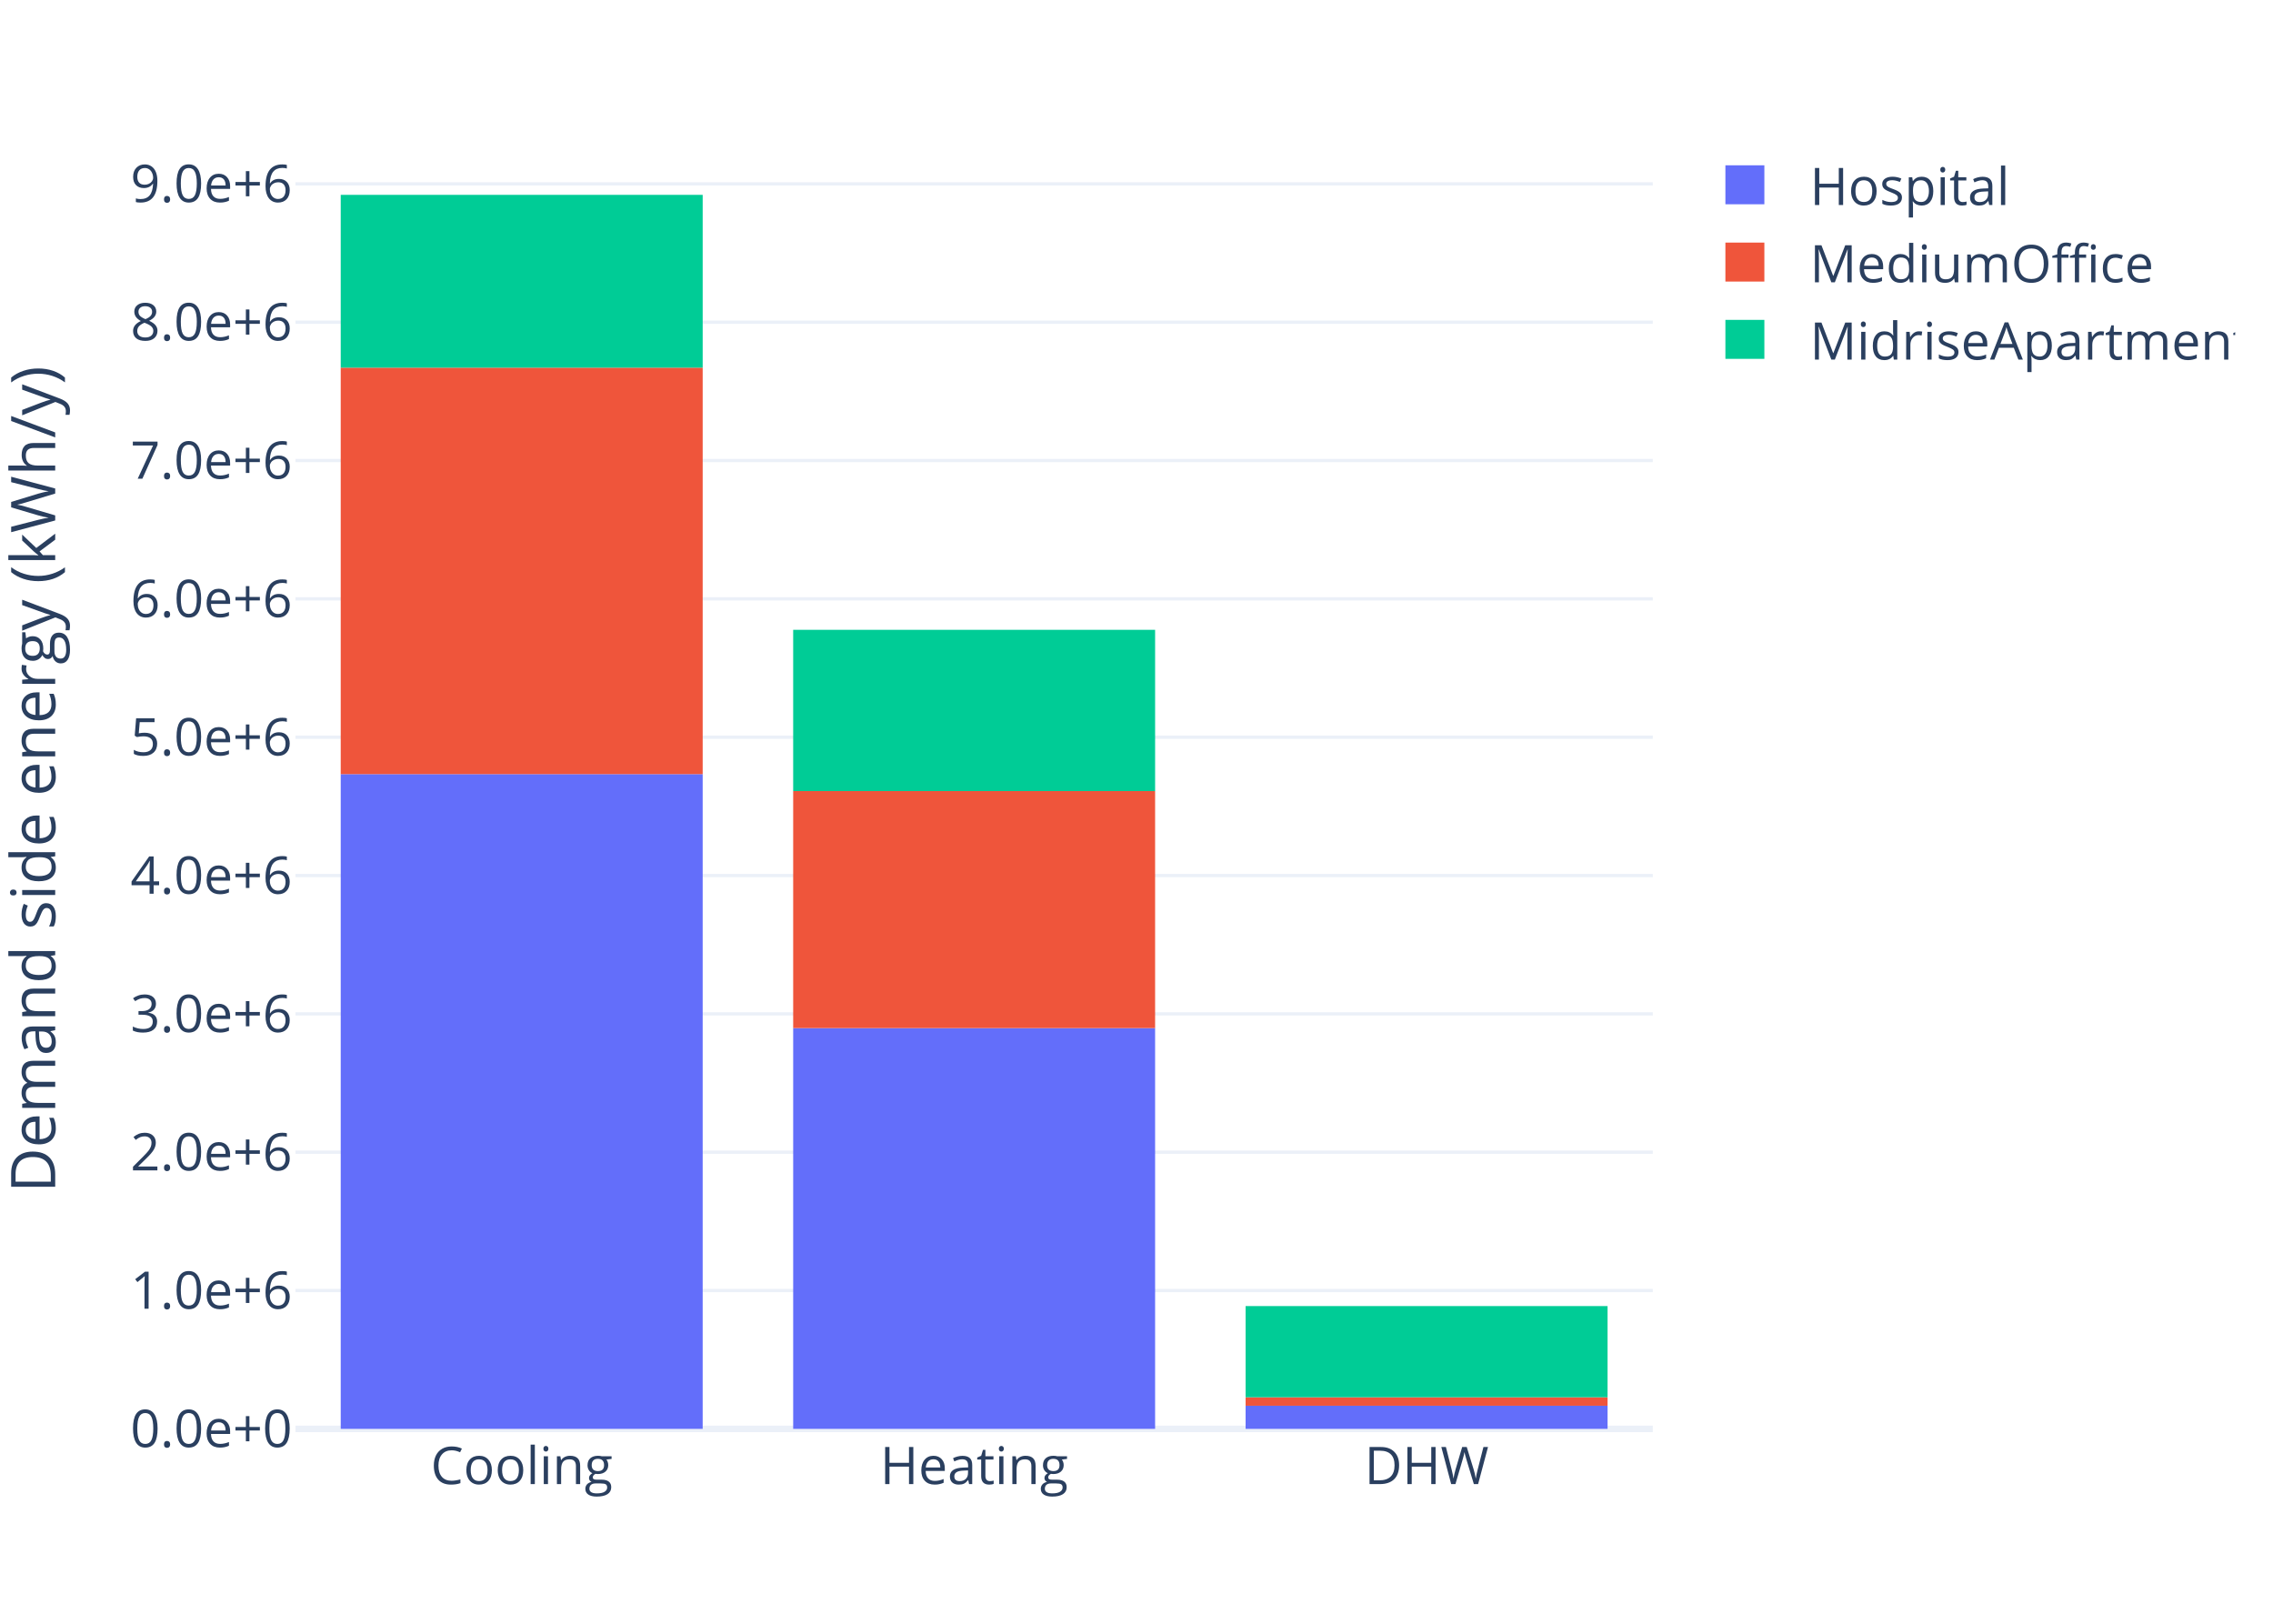
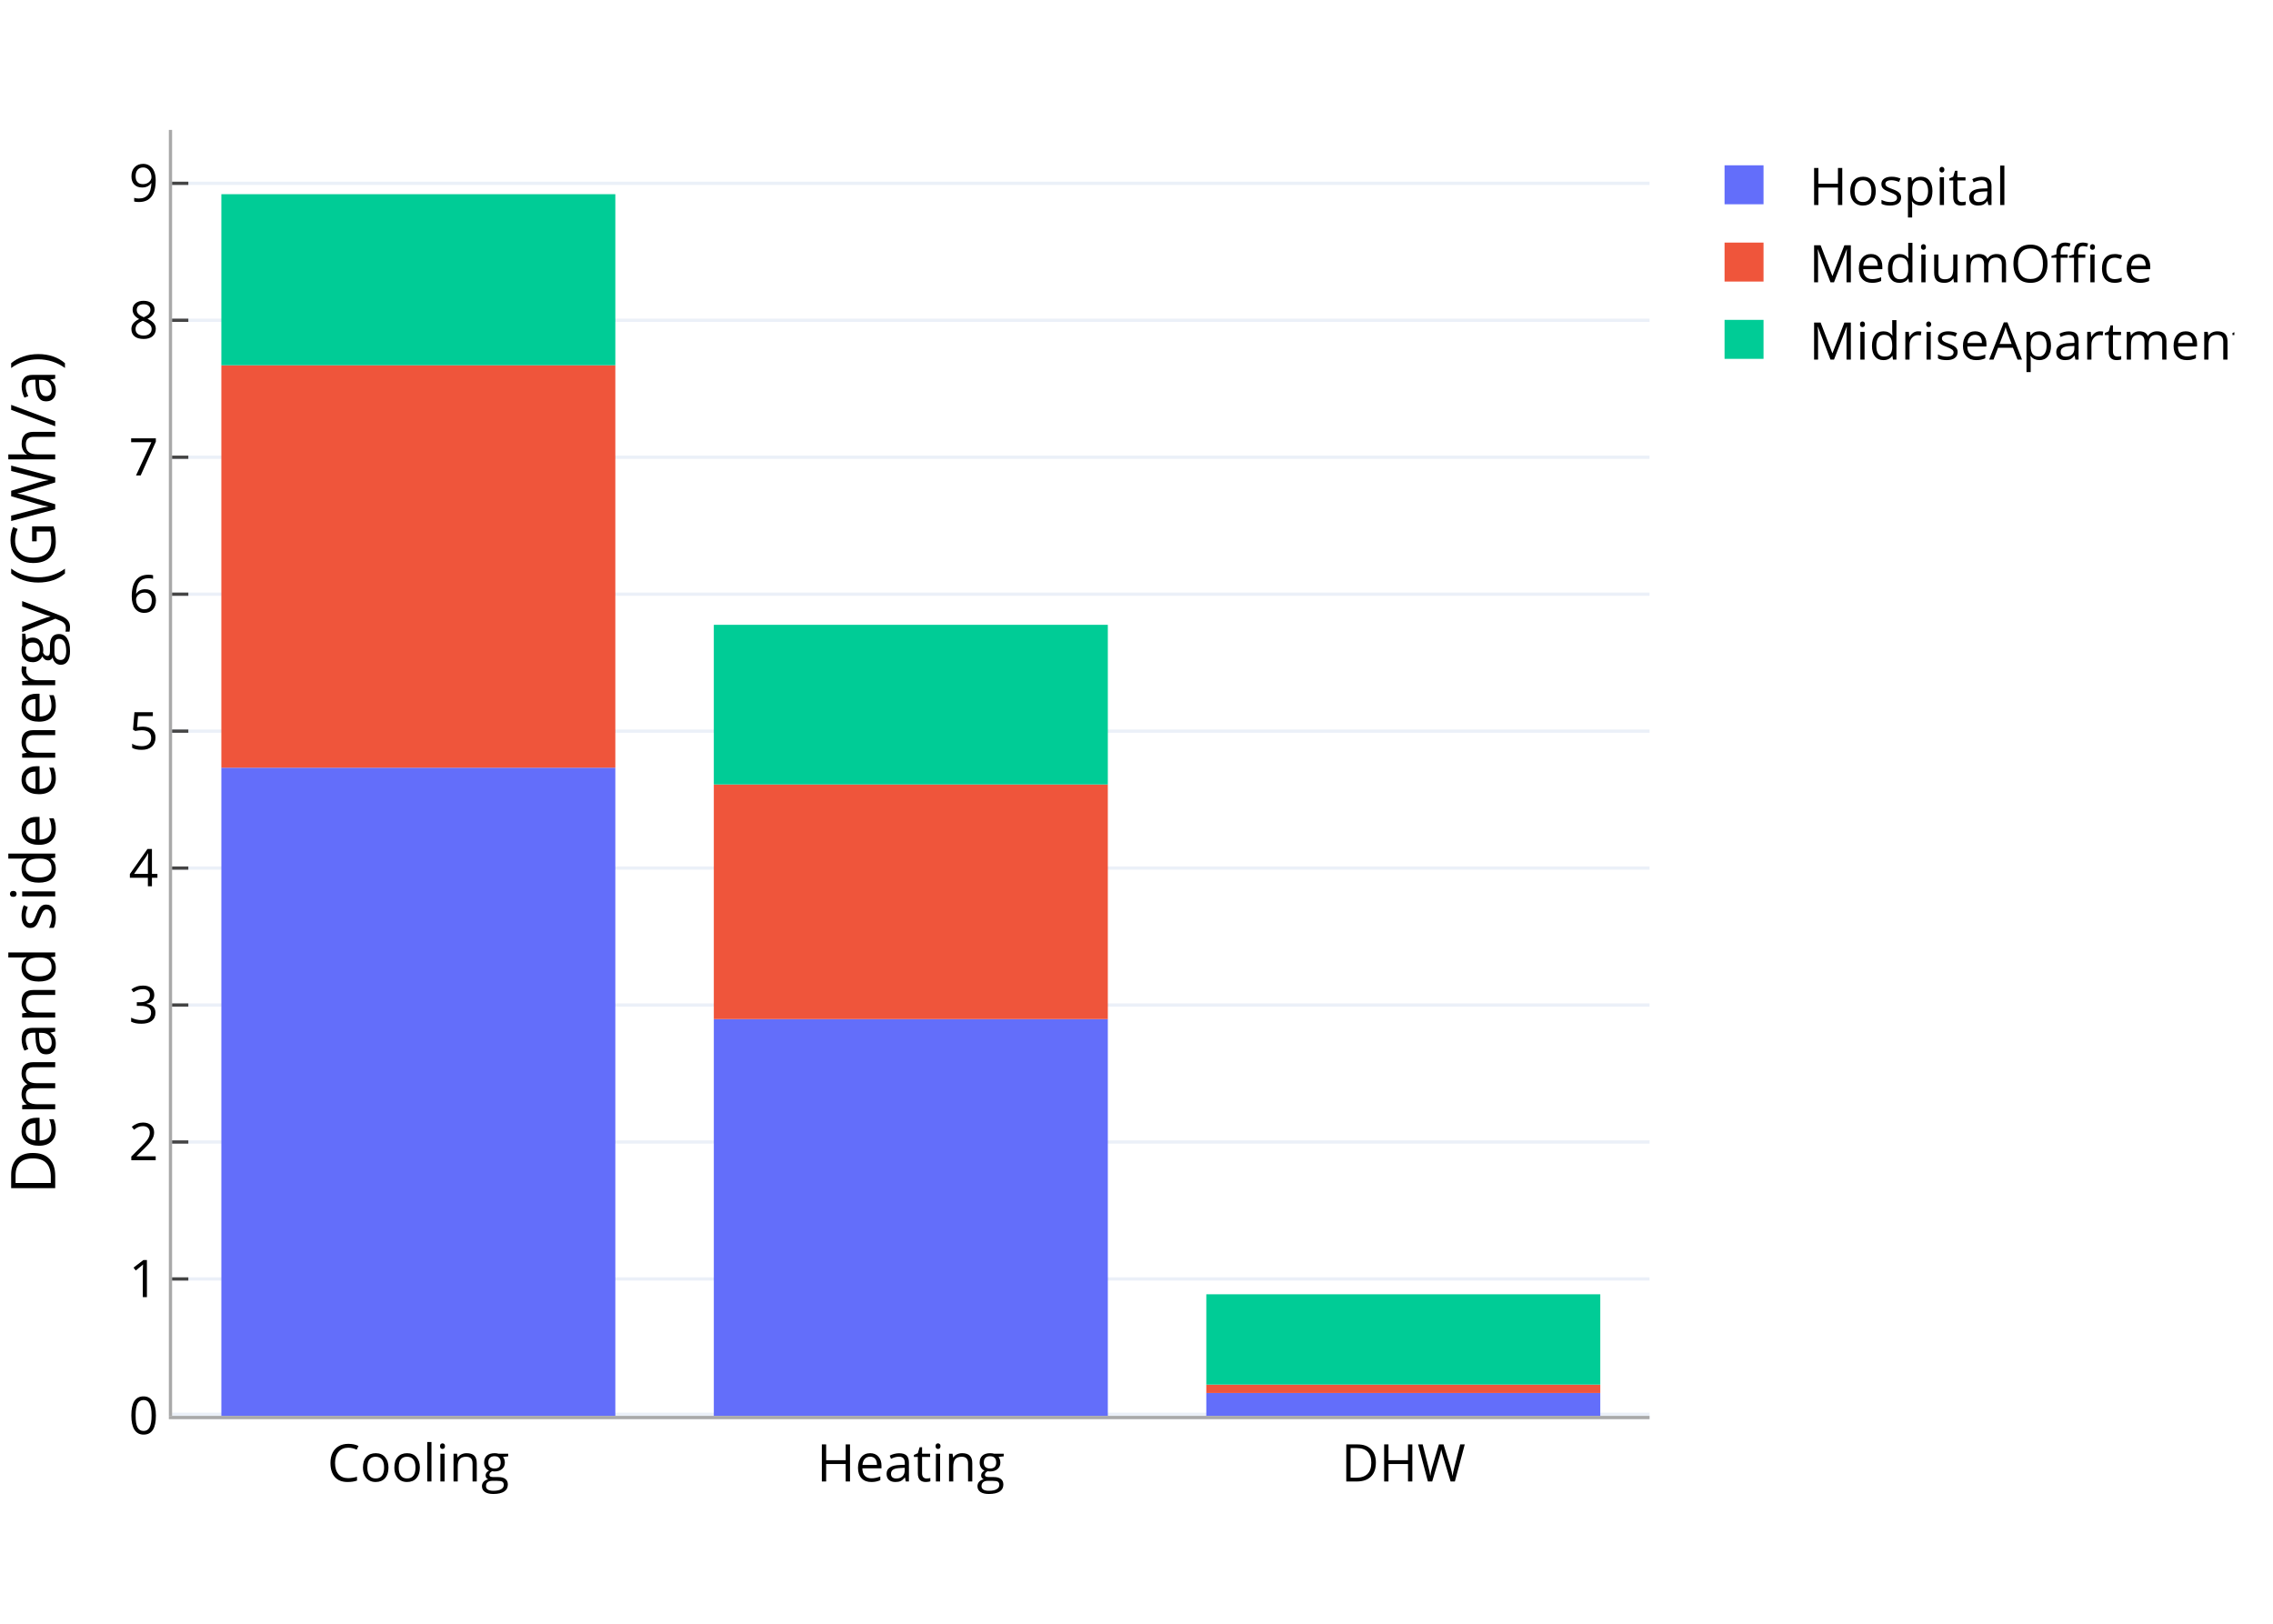
<svg xmlns="http://www.w3.org/2000/svg" class="main-svg" width="700" height="500" style="" viewBox="0 0 700 500">
  <rect x="0" y="0" width="700" height="500" style="fill: rgb(255, 255, 255); fill-opacity: 1;" />
-   <defs id="defs-750137">
+   <defs id="defs-e2ec27">
    <g class="clips">
-       <clipPath id="clip750137xyplot" class="plotclip">
-         <rect width="418" height="400" />
-       </clipPath>
-       <clipPath class="axesclip" id="clip750137x">
-         <rect x="91" y="0" width="418" height="500" />
-       </clipPath>
-       <clipPath class="axesclip" id="clip750137y">
-         <rect x="0" y="40" width="700" height="400" />
-       </clipPath>
-       <clipPath class="axesclip" id="clip750137xy">
-         <rect x="91" y="40" width="418" height="400" />
+       <clipPath id="clipe2ec27xyplot" class="plotclip">
+         <rect width="455" height="396" />
+       </clipPath>
+       <clipPath class="axesclip" id="clipe2ec27x">
+         <rect x="53" y="0" width="455" height="500" />
+       </clipPath>
+       <clipPath class="axesclip" id="clipe2ec27y">
+         <rect x="0" y="40" width="700" height="396" />
+       </clipPath>
+       <clipPath class="axesclip" id="clipe2ec27xy">
+         <rect x="53" y="40" width="455" height="396" />
      </clipPath>
    </g>
    <g class="gradients" />
    <g class="patterns" />
  </defs>
  <g class="bglayer" />
  <g class="layer-below">
    <g class="imagelayer" />
    <g class="shapelayer" />
  </g>
  <g class="cartesianlayer">
    <g class="subplot xy">
      <g class="layer-subplot">
        <g class="shapelayer" />
        <g class="imagelayer" />
      </g>
+       <g class="minor-gridlayer">
+         <g class="x" />
+         <g class="y" />
+       </g>
      <g class="gridlayer">
        <g class="x" />
        <g class="y">
-           <path class="ygrid crisp" transform="translate(0,397.4)" d="M91,0h418" style="stroke: rgb(235, 240, 248); stroke-opacity: 1; stroke-width: 1px;" />
-           <path class="ygrid crisp" transform="translate(0,354.8)" d="M91,0h418" style="stroke: rgb(235, 240, 248); stroke-opacity: 1; stroke-width: 1px;" />
-           <path class="ygrid crisp" transform="translate(0,312.21)" d="M91,0h418" style="stroke: rgb(235, 240, 248); stroke-opacity: 1; stroke-width: 1px;" />
-           <path class="ygrid crisp" transform="translate(0,269.61)" d="M91,0h418" style="stroke: rgb(235, 240, 248); stroke-opacity: 1; stroke-width: 1px;" />
-           <path class="ygrid crisp" transform="translate(0,227.01)" d="M91,0h418" style="stroke: rgb(235, 240, 248); stroke-opacity: 1; stroke-width: 1px;" />
-           <path class="ygrid crisp" transform="translate(0,184.41)" d="M91,0h418" style="stroke: rgb(235, 240, 248); stroke-opacity: 1; stroke-width: 1px;" />
-           <path class="ygrid crisp" transform="translate(0,141.81)" d="M91,0h418" style="stroke: rgb(235, 240, 248); stroke-opacity: 1; stroke-width: 1px;" />
-           <path class="ygrid crisp" transform="translate(0,99.22)" d="M91,0h418" style="stroke: rgb(235, 240, 248); stroke-opacity: 1; stroke-width: 1px;" />
-           <path class="ygrid crisp" transform="translate(0,56.62)" d="M91,0h418" style="stroke: rgb(235, 240, 248); stroke-opacity: 1; stroke-width: 1px;" />
+           <path class="ygrid crisp" transform="translate(0,393.83)" d="M53,0h455" style="stroke: rgb(235, 240, 248); stroke-opacity: 1; stroke-width: 1px;" />
+           <path class="ygrid crisp" transform="translate(0,351.66)" d="M53,0h455" style="stroke: rgb(235, 240, 248); stroke-opacity: 1; stroke-width: 1px;" />
+           <path class="ygrid crisp" transform="translate(0,309.48)" d="M53,0h455" style="stroke: rgb(235, 240, 248); stroke-opacity: 1; stroke-width: 1px;" />
+           <path class="ygrid crisp" transform="translate(0,267.31)" d="M53,0h455" style="stroke: rgb(235, 240, 248); stroke-opacity: 1; stroke-width: 1px;" />
+           <path class="ygrid crisp" transform="translate(0,225.14)" d="M53,0h455" style="stroke: rgb(235, 240, 248); stroke-opacity: 1; stroke-width: 1px;" />
+           <path class="ygrid crisp" transform="translate(0,182.97)" d="M53,0h455" style="stroke: rgb(235, 240, 248); stroke-opacity: 1; stroke-width: 1px;" />
+           <path class="ygrid crisp" transform="translate(0,140.8)" d="M53,0h455" style="stroke: rgb(235, 240, 248); stroke-opacity: 1; stroke-width: 1px;" />
+           <path class="ygrid crisp" transform="translate(0,98.62)" d="M53,0h455" style="stroke: rgb(235, 240, 248); stroke-opacity: 1; stroke-width: 1px;" />
+           <path class="ygrid crisp" transform="translate(0,56.45)" d="M53,0h455" style="stroke: rgb(235, 240, 248); stroke-opacity: 1; stroke-width: 1px;" />
        </g>
      </g>
      <g class="zerolinelayer">
-         <path class="yzl zl crisp" transform="translate(0,440)" d="M91,0h418" style="stroke: rgb(235, 240, 248); stroke-opacity: 1; stroke-width: 2px;" />
+         <path class="yzl zl crisp" transform="translate(0,436)" d="M53,0h455" style="stroke: rgb(235, 240, 248); stroke-opacity: 1; stroke-width: 2px;" />
      </g>
      <path class="xlines-below" />
      <path class="ylines-below" />
      <g class="overlines-below" />
      <g class="xaxislayer-below" />
      <g class="yaxislayer-below" />
      <g class="overaxes-below" />
-       <g class="plot" transform="translate(91,40)" clip-path="url(#clip750137xyplot)">
+       <g class="plot" transform="translate(53,40)" clip-path="url(#clipe2ec27xyplot)">
        <g class="barlayer mlayer">
          <g class="trace bars" style="opacity: 1;">
            <g class="points">
              <g class="point">
-                 <path d="M13.93,400V198.38H125.4V400Z" style="vector-effect: non-scaling-stroke; opacity: 1; stroke-width: 0px; fill: rgb(99, 110, 250); fill-opacity: 1;" />
-               </g>
-               <g class="point">
-                 <path d="M153.27,400V276.58H264.73V400Z" style="vector-effect: non-scaling-stroke; opacity: 1; stroke-width: 0px; fill: rgb(99, 110, 250); fill-opacity: 1;" />
-               </g>
-               <g class="point">
-                 <path d="M292.6,400V392.87H404.07V400Z" style="vector-effect: non-scaling-stroke; opacity: 1; stroke-width: 0px; fill: rgb(99, 110, 250); fill-opacity: 1;" />
+                 <path d="M15.17,396V196.39H136.5V396Z" style="vector-effect: non-scaling-stroke; opacity: 1; stroke-width: 0px; fill: rgb(99, 110, 250); fill-opacity: 1;" />
+               </g>
+               <g class="point">
+                 <path d="M166.83,396V273.81H288.17V396Z" style="vector-effect: non-scaling-stroke; opacity: 1; stroke-width: 0px; fill: rgb(99, 110, 250); fill-opacity: 1;" />
+               </g>
+               <g class="point">
+                 <path d="M318.5,396V388.94H439.83V396Z" style="vector-effect: non-scaling-stroke; opacity: 1; stroke-width: 0px; fill: rgb(99, 110, 250); fill-opacity: 1;" />
              </g>
            </g>
          </g>
          <g class="trace bars" style="opacity: 1;">
            <g class="points">
              <g class="point">
-                 <path d="M13.93,198.38V73.21H125.4V198.38Z" style="vector-effect: non-scaling-stroke; opacity: 1; stroke-width: 0px; fill: rgb(239, 85, 59); fill-opacity: 1;" />
-               </g>
-               <g class="point">
-                 <path d="M153.27,276.58V203.6H264.73V276.58Z" style="vector-effect: non-scaling-stroke; opacity: 1; stroke-width: 0px; fill: rgb(239, 85, 59); fill-opacity: 1;" />
-               </g>
-               <g class="point">
-                 <path d="M292.6,392.87V390.26H404.07V392.87Z" style="vector-effect: non-scaling-stroke; opacity: 1; stroke-width: 0px; fill: rgb(239, 85, 59); fill-opacity: 1;" />
+                 <path d="M15.17,196.39V72.47H136.5V196.39Z" style="vector-effect: non-scaling-stroke; opacity: 1; stroke-width: 0px; fill: rgb(239, 85, 59); fill-opacity: 1;" />
+               </g>
+               <g class="point">
+                 <path d="M166.83,273.81V201.56H288.17V273.81Z" style="vector-effect: non-scaling-stroke; opacity: 1; stroke-width: 0px; fill: rgb(239, 85, 59); fill-opacity: 1;" />
+               </g>
+               <g class="point">
+                 <path d="M318.5,388.94V386.36H439.83V388.94Z" style="vector-effect: non-scaling-stroke; opacity: 1; stroke-width: 0px; fill: rgb(239, 85, 59); fill-opacity: 1;" />
              </g>
            </g>
          </g>
          <g class="trace bars" style="opacity: 1;">
            <g class="points">
              <g class="point">
-                 <path d="M13.93,73.21V20H125.4V73.21Z" style="vector-effect: non-scaling-stroke; opacity: 1; stroke-width: 0px; fill: rgb(0, 204, 150); fill-opacity: 1;" />
-               </g>
-               <g class="point">
-                 <path d="M153.27,203.6V153.94H264.73V203.6Z" style="vector-effect: non-scaling-stroke; opacity: 1; stroke-width: 0px; fill: rgb(0, 204, 150); fill-opacity: 1;" />
-               </g>
-               <g class="point">
-                 <path d="M292.6,390.26V362.18H404.07V390.26Z" style="vector-effect: non-scaling-stroke; opacity: 1; stroke-width: 0px; fill: rgb(0, 204, 150); fill-opacity: 1;" />
+                 <path d="M15.17,72.47V19.8H136.5V72.47Z" style="vector-effect: non-scaling-stroke; opacity: 1; stroke-width: 0px; fill: rgb(0, 204, 150); fill-opacity: 1;" />
+               </g>
+               <g class="point">
+                 <path d="M166.83,201.56V152.4H288.17V201.56Z" style="vector-effect: non-scaling-stroke; opacity: 1; stroke-width: 0px; fill: rgb(0, 204, 150); fill-opacity: 1;" />
+               </g>
+               <g class="point">
+                 <path d="M318.5,386.36V358.55H439.83V386.36Z" style="vector-effect: non-scaling-stroke; opacity: 1; stroke-width: 0px; fill: rgb(0, 204, 150); fill-opacity: 1;" />
              </g>
            </g>
          </g>
        </g>
      </g>
      <g class="overplot" />
-       <path class="xlines-above crisp" d="M0,0" style="fill: none;" />
-       <path class="ylines-above crisp" d="M0,0" style="fill: none;" />
+       <path class="xlines-above crisp" d="M52,436.5H508" style="fill: none; stroke-width: 1px; stroke: rgb(169, 169, 169); stroke-opacity: 1;" />
+       <path class="ylines-above crisp" d="M52.5,40V436" style="fill: none; stroke-width: 1px; stroke: rgb(169, 169, 169); stroke-opacity: 1;" />
      <g class="overlines-above" />
      <g class="xaxislayer-above">
        <g class="xtick">
-           <text text-anchor="middle" x="0" y="457" transform="translate(160.67,0)" style="font-family: 'Open Sans', verdana, arial, sans-serif; font-size: 16px; fill: rgb(42, 63, 95); fill-opacity: 1; white-space: pre; opacity: 1;">Cooling</text>
+           <text text-anchor="middle" x="0" y="456.2" transform="translate(128.83,0)" style="font-family: 'Open Sans', verdana, arial, sans-serif; font-size: 16px; fill: rgb(0, 0, 0); fill-opacity: 1; white-space: pre; opacity: 1;">Cooling</text>
        </g>
        <g class="xtick">
-           <text text-anchor="middle" x="0" y="457" transform="translate(300,0)" style="font-family: 'Open Sans', verdana, arial, sans-serif; font-size: 16px; fill: rgb(42, 63, 95); fill-opacity: 1; white-space: pre; opacity: 1;">Heating</text>
+           <text text-anchor="middle" x="0" y="456.2" transform="translate(280.5,0)" style="font-family: 'Open Sans', verdana, arial, sans-serif; font-size: 16px; fill: rgb(0, 0, 0); fill-opacity: 1; white-space: pre; opacity: 1;">Heating</text>
        </g>
        <g class="xtick">
-           <text text-anchor="middle" x="0" y="457" transform="translate(439.33,0)" style="font-family: 'Open Sans', verdana, arial, sans-serif; font-size: 16px; fill: rgb(42, 63, 95); fill-opacity: 1; white-space: pre; opacity: 1;">DHW</text>
+           <text text-anchor="middle" x="0" y="456.2" transform="translate(432.17,0)" style="font-family: 'Open Sans', verdana, arial, sans-serif; font-size: 16px; fill: rgb(0, 0, 0); fill-opacity: 1; white-space: pre; opacity: 1;">DHW</text>
        </g>
      </g>
      <g class="yaxislayer-above">
-         <g class="ytick">
-           <text text-anchor="end" x="90" y="5.6" transform="translate(0,440)" style="font-family: 'Open Sans', verdana, arial, sans-serif; font-size: 16px; fill: rgb(42, 63, 95); fill-opacity: 1; white-space: pre; opacity: 1;">0.0e+0</text>
-         </g>
-         <g class="ytick">
-           <text text-anchor="end" x="90" y="5.6" style="font-family: 'Open Sans', verdana, arial, sans-serif; font-size: 16px; fill: rgb(42, 63, 95); fill-opacity: 1; white-space: pre; opacity: 1;" transform="translate(0,397.4)">1.0e+6</text>
-         </g>
-         <g class="ytick">
-           <text text-anchor="end" x="90" y="5.6" style="font-family: 'Open Sans', verdana, arial, sans-serif; font-size: 16px; fill: rgb(42, 63, 95); fill-opacity: 1; white-space: pre; opacity: 1;" transform="translate(0,354.8)">2.0e+6</text>
-         </g>
-         <g class="ytick">
-           <text text-anchor="end" x="90" y="5.6" style="font-family: 'Open Sans', verdana, arial, sans-serif; font-size: 16px; fill: rgb(42, 63, 95); fill-opacity: 1; white-space: pre; opacity: 1;" transform="translate(0,312.21)">3.0e+6</text>
-         </g>
-         <g class="ytick">
-           <text text-anchor="end" x="90" y="5.6" style="font-family: 'Open Sans', verdana, arial, sans-serif; font-size: 16px; fill: rgb(42, 63, 95); fill-opacity: 1; white-space: pre; opacity: 1;" transform="translate(0,269.61)">4.0e+6</text>
-         </g>
-         <g class="ytick">
-           <text text-anchor="end" x="90" y="5.6" style="font-family: 'Open Sans', verdana, arial, sans-serif; font-size: 16px; fill: rgb(42, 63, 95); fill-opacity: 1; white-space: pre; opacity: 1;" transform="translate(0,227.01)">5.0e+6</text>
-         </g>
-         <g class="ytick">
-           <text text-anchor="end" x="90" y="5.6" style="font-family: 'Open Sans', verdana, arial, sans-serif; font-size: 16px; fill: rgb(42, 63, 95); fill-opacity: 1; white-space: pre; opacity: 1;" transform="translate(0,184.41)">6.0e+6</text>
-         </g>
-         <g class="ytick">
-           <text text-anchor="end" x="90" y="5.6" style="font-family: 'Open Sans', verdana, arial, sans-serif; font-size: 16px; fill: rgb(42, 63, 95); fill-opacity: 1; white-space: pre; opacity: 1;" transform="translate(0,141.81)">7.0e+6</text>
-         </g>
-         <g class="ytick">
-           <text text-anchor="end" x="90" y="5.6" style="font-family: 'Open Sans', verdana, arial, sans-serif; font-size: 16px; fill: rgb(42, 63, 95); fill-opacity: 1; white-space: pre; opacity: 1;" transform="translate(0,99.22)">8.0e+6</text>
-         </g>
-         <g class="ytick">
-           <text text-anchor="end" x="90" y="5.6" style="font-family: 'Open Sans', verdana, arial, sans-serif; font-size: 16px; fill: rgb(42, 63, 95); fill-opacity: 1; white-space: pre; opacity: 1;" transform="translate(0,56.62)">9.0e+6</text>
+         <path class="ytick ticks crisp" d="M53,0h5" transform="translate(0,393.83)" style="stroke: rgb(68, 68, 68); stroke-opacity: 1; stroke-width: 1px;" />
+         <path class="ytick ticks crisp" d="M53,0h5" transform="translate(0,351.66)" style="stroke: rgb(68, 68, 68); stroke-opacity: 1; stroke-width: 1px;" />
+         <path class="ytick ticks crisp" d="M53,0h5" transform="translate(0,309.48)" style="stroke: rgb(68, 68, 68); stroke-opacity: 1; stroke-width: 1px;" />
+         <path class="ytick ticks crisp" d="M53,0h5" transform="translate(0,267.31)" style="stroke: rgb(68, 68, 68); stroke-opacity: 1; stroke-width: 1px;" />
+         <path class="ytick ticks crisp" d="M53,0h5" transform="translate(0,225.14)" style="stroke: rgb(68, 68, 68); stroke-opacity: 1; stroke-width: 1px;" />
+         <path class="ytick ticks crisp" d="M53,0h5" transform="translate(0,182.97)" style="stroke: rgb(68, 68, 68); stroke-opacity: 1; stroke-width: 1px;" />
+         <path class="ytick ticks crisp" d="M53,0h5" transform="translate(0,140.8)" style="stroke: rgb(68, 68, 68); stroke-opacity: 1; stroke-width: 1px;" />
+         <path class="ytick ticks crisp" d="M53,0h5" transform="translate(0,98.62)" style="stroke: rgb(68, 68, 68); stroke-opacity: 1; stroke-width: 1px;" />
+         <path class="ytick ticks crisp" d="M53,0h5" transform="translate(0,56.45)" style="stroke: rgb(68, 68, 68); stroke-opacity: 1; stroke-width: 1px;" />
+         <g class="ytick">
+           <text text-anchor="end" x="48.8" y="5.6" transform="translate(0,436)" style="font-family: 'Open Sans', verdana, arial, sans-serif; font-size: 16px; fill: rgb(0, 0, 0); fill-opacity: 1; white-space: pre; opacity: 1;">0</text>
+         </g>
+         <g class="ytick">
+           <text text-anchor="end" x="48.8" y="5.6" style="font-family: 'Open Sans', verdana, arial, sans-serif; font-size: 16px; fill: rgb(0, 0, 0); fill-opacity: 1; white-space: pre; opacity: 1;" transform="translate(0,393.83)">1</text>
+         </g>
+         <g class="ytick">
+           <text text-anchor="end" x="48.8" y="5.6" style="font-family: 'Open Sans', verdana, arial, sans-serif; font-size: 16px; fill: rgb(0, 0, 0); fill-opacity: 1; white-space: pre; opacity: 1;" transform="translate(0,351.66)">2</text>
+         </g>
+         <g class="ytick">
+           <text text-anchor="end" x="48.8" y="5.6" style="font-family: 'Open Sans', verdana, arial, sans-serif; font-size: 16px; fill: rgb(0, 0, 0); fill-opacity: 1; white-space: pre; opacity: 1;" transform="translate(0,309.48)">3</text>
+         </g>
+         <g class="ytick">
+           <text text-anchor="end" x="48.8" y="5.6" style="font-family: 'Open Sans', verdana, arial, sans-serif; font-size: 16px; fill: rgb(0, 0, 0); fill-opacity: 1; white-space: pre; opacity: 1;" transform="translate(0,267.31)">4</text>
+         </g>
+         <g class="ytick">
+           <text text-anchor="end" x="48.8" y="5.6" style="font-family: 'Open Sans', verdana, arial, sans-serif; font-size: 16px; fill: rgb(0, 0, 0); fill-opacity: 1; white-space: pre; opacity: 1;" transform="translate(0,225.14)">5</text>
+         </g>
+         <g class="ytick">
+           <text text-anchor="end" x="48.8" y="5.6" style="font-family: 'Open Sans', verdana, arial, sans-serif; font-size: 16px; fill: rgb(0, 0, 0); fill-opacity: 1; white-space: pre; opacity: 1;" transform="translate(0,182.97)">6</text>
+         </g>
+         <g class="ytick">
+           <text text-anchor="end" x="48.8" y="5.6" style="font-family: 'Open Sans', verdana, arial, sans-serif; font-size: 16px; fill: rgb(0, 0, 0); fill-opacity: 1; white-space: pre; opacity: 1;" transform="translate(0,140.8)">7</text>
+         </g>
+         <g class="ytick">
+           <text text-anchor="end" x="48.8" y="5.6" style="font-family: 'Open Sans', verdana, arial, sans-serif; font-size: 16px; fill: rgb(0, 0, 0); fill-opacity: 1; white-space: pre; opacity: 1;" transform="translate(0,98.62)">8</text>
+         </g>
+         <g class="ytick">
+           <text text-anchor="end" x="48.8" y="5.6" style="font-family: 'Open Sans', verdana, arial, sans-serif; font-size: 16px; fill: rgb(0, 0, 0); fill-opacity: 1; white-space: pre; opacity: 1;" transform="translate(0,56.45)">9</text>
        </g>
      </g>
      <g class="overaxes-above" />
    </g>
  </g>
  <g class="polarlayer" />
  <g class="smithlayer" />
  <g class="ternarylayer" />
  <g class="geolayer" />
  <g class="funnelarealayer" />
  <g class="pielayer" />
  <g class="iciclelayer" />
  <g class="treemaplayer" />
  <g class="sunburstlayer" />
  <g class="glimages" />
-   <defs id="topdefs-750137">
+   <defs id="topdefs-e2ec27">
    <g class="clips" />
-     <clipPath id="legend750137">
+     <clipPath id="legende2ec27">
      <rect width="171" height="82" x="0" y="0" />
    </clipPath>
  </defs>
  <g class="layer-above">
    <g class="imagelayer" />
    <g class="shapelayer" />
  </g>
  <g class="infolayer">
-     <g class="legend" pointer-events="all" transform="translate(517.36,40)">
+     <g class="legend" pointer-events="all" transform="translate(517.1,40)">
      <rect class="bg" shape-rendering="crispEdges" style="stroke: rgb(68, 68, 68); stroke-opacity: 1; fill: rgb(255, 255, 255); fill-opacity: 1; stroke-width: 0px;" width="171" height="82" x="0" y="0" />
-       <g class="scrollbox" transform="" clip-path="url(#legend750137)">
+       <g class="scrollbox" transform="" clip-path="url(#legende2ec27)">
        <g class="groups" transform="">
          <g class="traces" transform="translate(0,16.9)" style="opacity: 1;">
-             <text class="legendtext" text-anchor="start" x="40" y="6.24" style="font-family: 'Open Sans', verdana, arial, sans-serif; font-size: 16px; fill: rgb(42, 63, 95); fill-opacity: 1; white-space: pre;">Hospital</text>
+             <text class="legendtext" text-anchor="start" x="40" y="6.24" style="font-family: 'Open Sans', verdana, arial, sans-serif; font-size: 16px; fill: rgb(0, 0, 0); fill-opacity: 1; white-space: pre;">Hospital</text>
            <g class="layers" style="opacity: 1;">
              <g class="legendfill" />
              <g class="legendlines" />
              <g class="legendsymbols">
                <g class="legendpoints">
                  <path class="legendundefined" d="M6,6H-6V-6H6Z" transform="translate(20,0)" style="stroke-width: 0px; fill: rgb(99, 110, 250); fill-opacity: 1;" />
                </g>
              </g>
            </g>
            <rect class="legendtoggle" x="0" y="-11.9" width="165.938" height="23.8" style="fill: rgb(0, 0, 0); fill-opacity: 0;" />
          </g>
        </g>
        <g class="groups" transform="">
          <g class="traces" transform="translate(0,40.7)" style="opacity: 1;">
-             <text class="legendtext" text-anchor="start" x="40" y="6.24" style="font-family: 'Open Sans', verdana, arial, sans-serif; font-size: 16px; fill: rgb(42, 63, 95); fill-opacity: 1; white-space: pre;">MediumOffice</text>
+             <text class="legendtext" text-anchor="start" x="40" y="6.24" style="font-family: 'Open Sans', verdana, arial, sans-serif; font-size: 16px; fill: rgb(0, 0, 0); fill-opacity: 1; white-space: pre;">MediumOffice</text>
            <g class="layers" style="opacity: 1;">
              <g class="legendfill" />
              <g class="legendlines" />
              <g class="legendsymbols">
                <g class="legendpoints">
                  <path class="legendundefined" d="M6,6H-6V-6H6Z" transform="translate(20,0)" style="stroke-width: 0px; fill: rgb(239, 85, 59); fill-opacity: 1;" />
                </g>
              </g>
            </g>
            <rect class="legendtoggle" x="0" y="-11.9" width="165.938" height="23.8" style="fill: rgb(0, 0, 0); fill-opacity: 0;" />
          </g>
        </g>
        <g class="groups" transform="">
          <g class="traces" transform="translate(0,64.5)" style="opacity: 1;">
-             <text class="legendtext" text-anchor="start" x="40" y="6.24" style="font-family: 'Open Sans', verdana, arial, sans-serif; font-size: 16px; fill: rgb(42, 63, 95); fill-opacity: 1; white-space: pre;">MidriseApartment</text>
+             <text class="legendtext" text-anchor="start" x="40" y="6.24" style="font-family: 'Open Sans', verdana, arial, sans-serif; font-size: 16px; fill: rgb(0, 0, 0); fill-opacity: 1; white-space: pre;">MidriseApartment</text>
            <g class="layers" style="opacity: 1;">
              <g class="legendfill" />
              <g class="legendlines" />
              <g class="legendsymbols">
                <g class="legendpoints">
                  <path class="legendundefined" d="M6,6H-6V-6H6Z" transform="translate(20,0)" style="stroke-width: 0px; fill: rgb(0, 204, 150); fill-opacity: 1;" />
                </g>
              </g>
            </g>
            <rect class="legendtoggle" x="0" y="-11.9" width="165.938" height="23.8" style="fill: rgb(0, 0, 0); fill-opacity: 0;" />
          </g>
        </g>
      </g>
      <rect class="scrollbar" rx="20" ry="3" width="0" height="0" style="fill: rgb(128, 139, 164); fill-opacity: 1;" x="0" y="0" />
    </g>
    <g class="g-gtitle" />
    <g class="g-xtitle" />
-     <g class="g-ytitle" transform="translate(4.69043,0)">
-       <text class="ytitle" transform="rotate(-90,12.30938,240)" x="12.309" y="240" text-anchor="middle" style="font-family: 'Open Sans', verdana, arial, sans-serif; font-size: 19px; fill: rgb(42, 63, 95); opacity: 1; font-weight: normal; white-space: pre;">Demand side energy (kWh/y)</text>
+     <g class="g-ytitle" transform="translate(5.40918,0)">
+       <text class="ytitle" transform="rotate(-90,11.59063,238)" x="11.591" y="238" text-anchor="middle" style="font-family: 'Open Sans', verdana, arial, sans-serif; font-size: 19px; fill: rgb(0, 0, 0); opacity: 1; font-weight: normal; white-space: pre;">Demand side energy (GWh/a)</text>
    </g>
  </g>
</svg>
